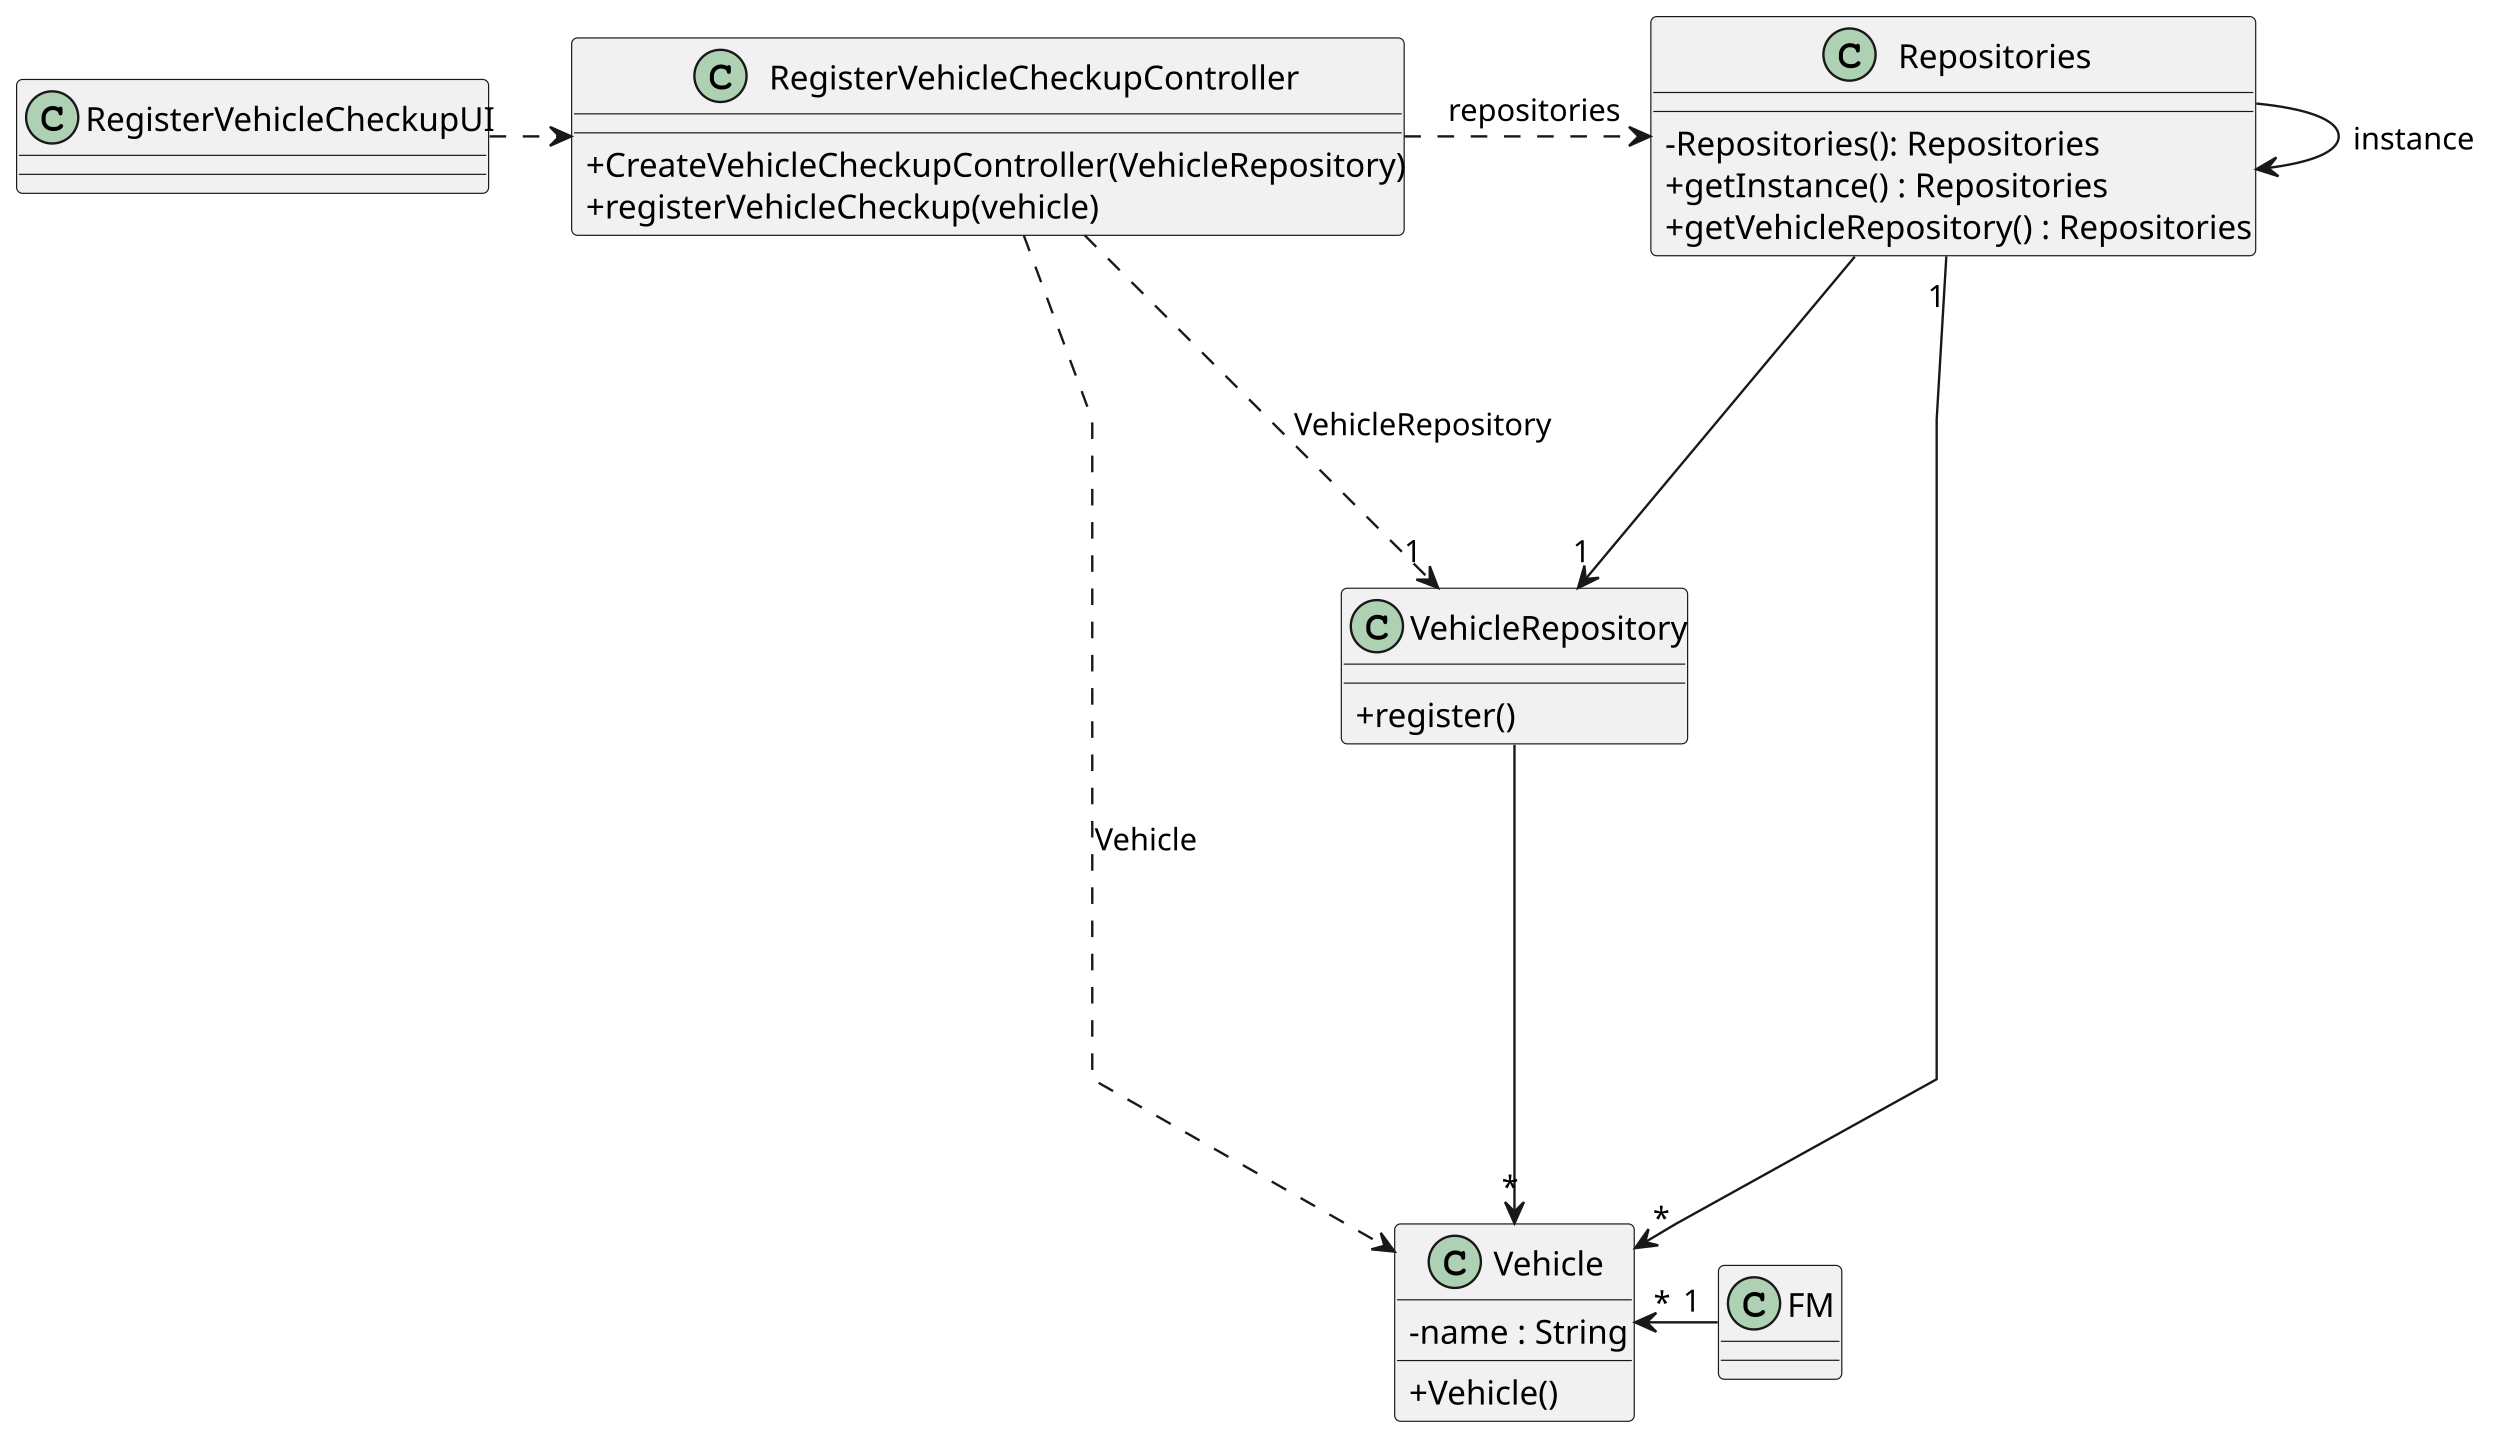
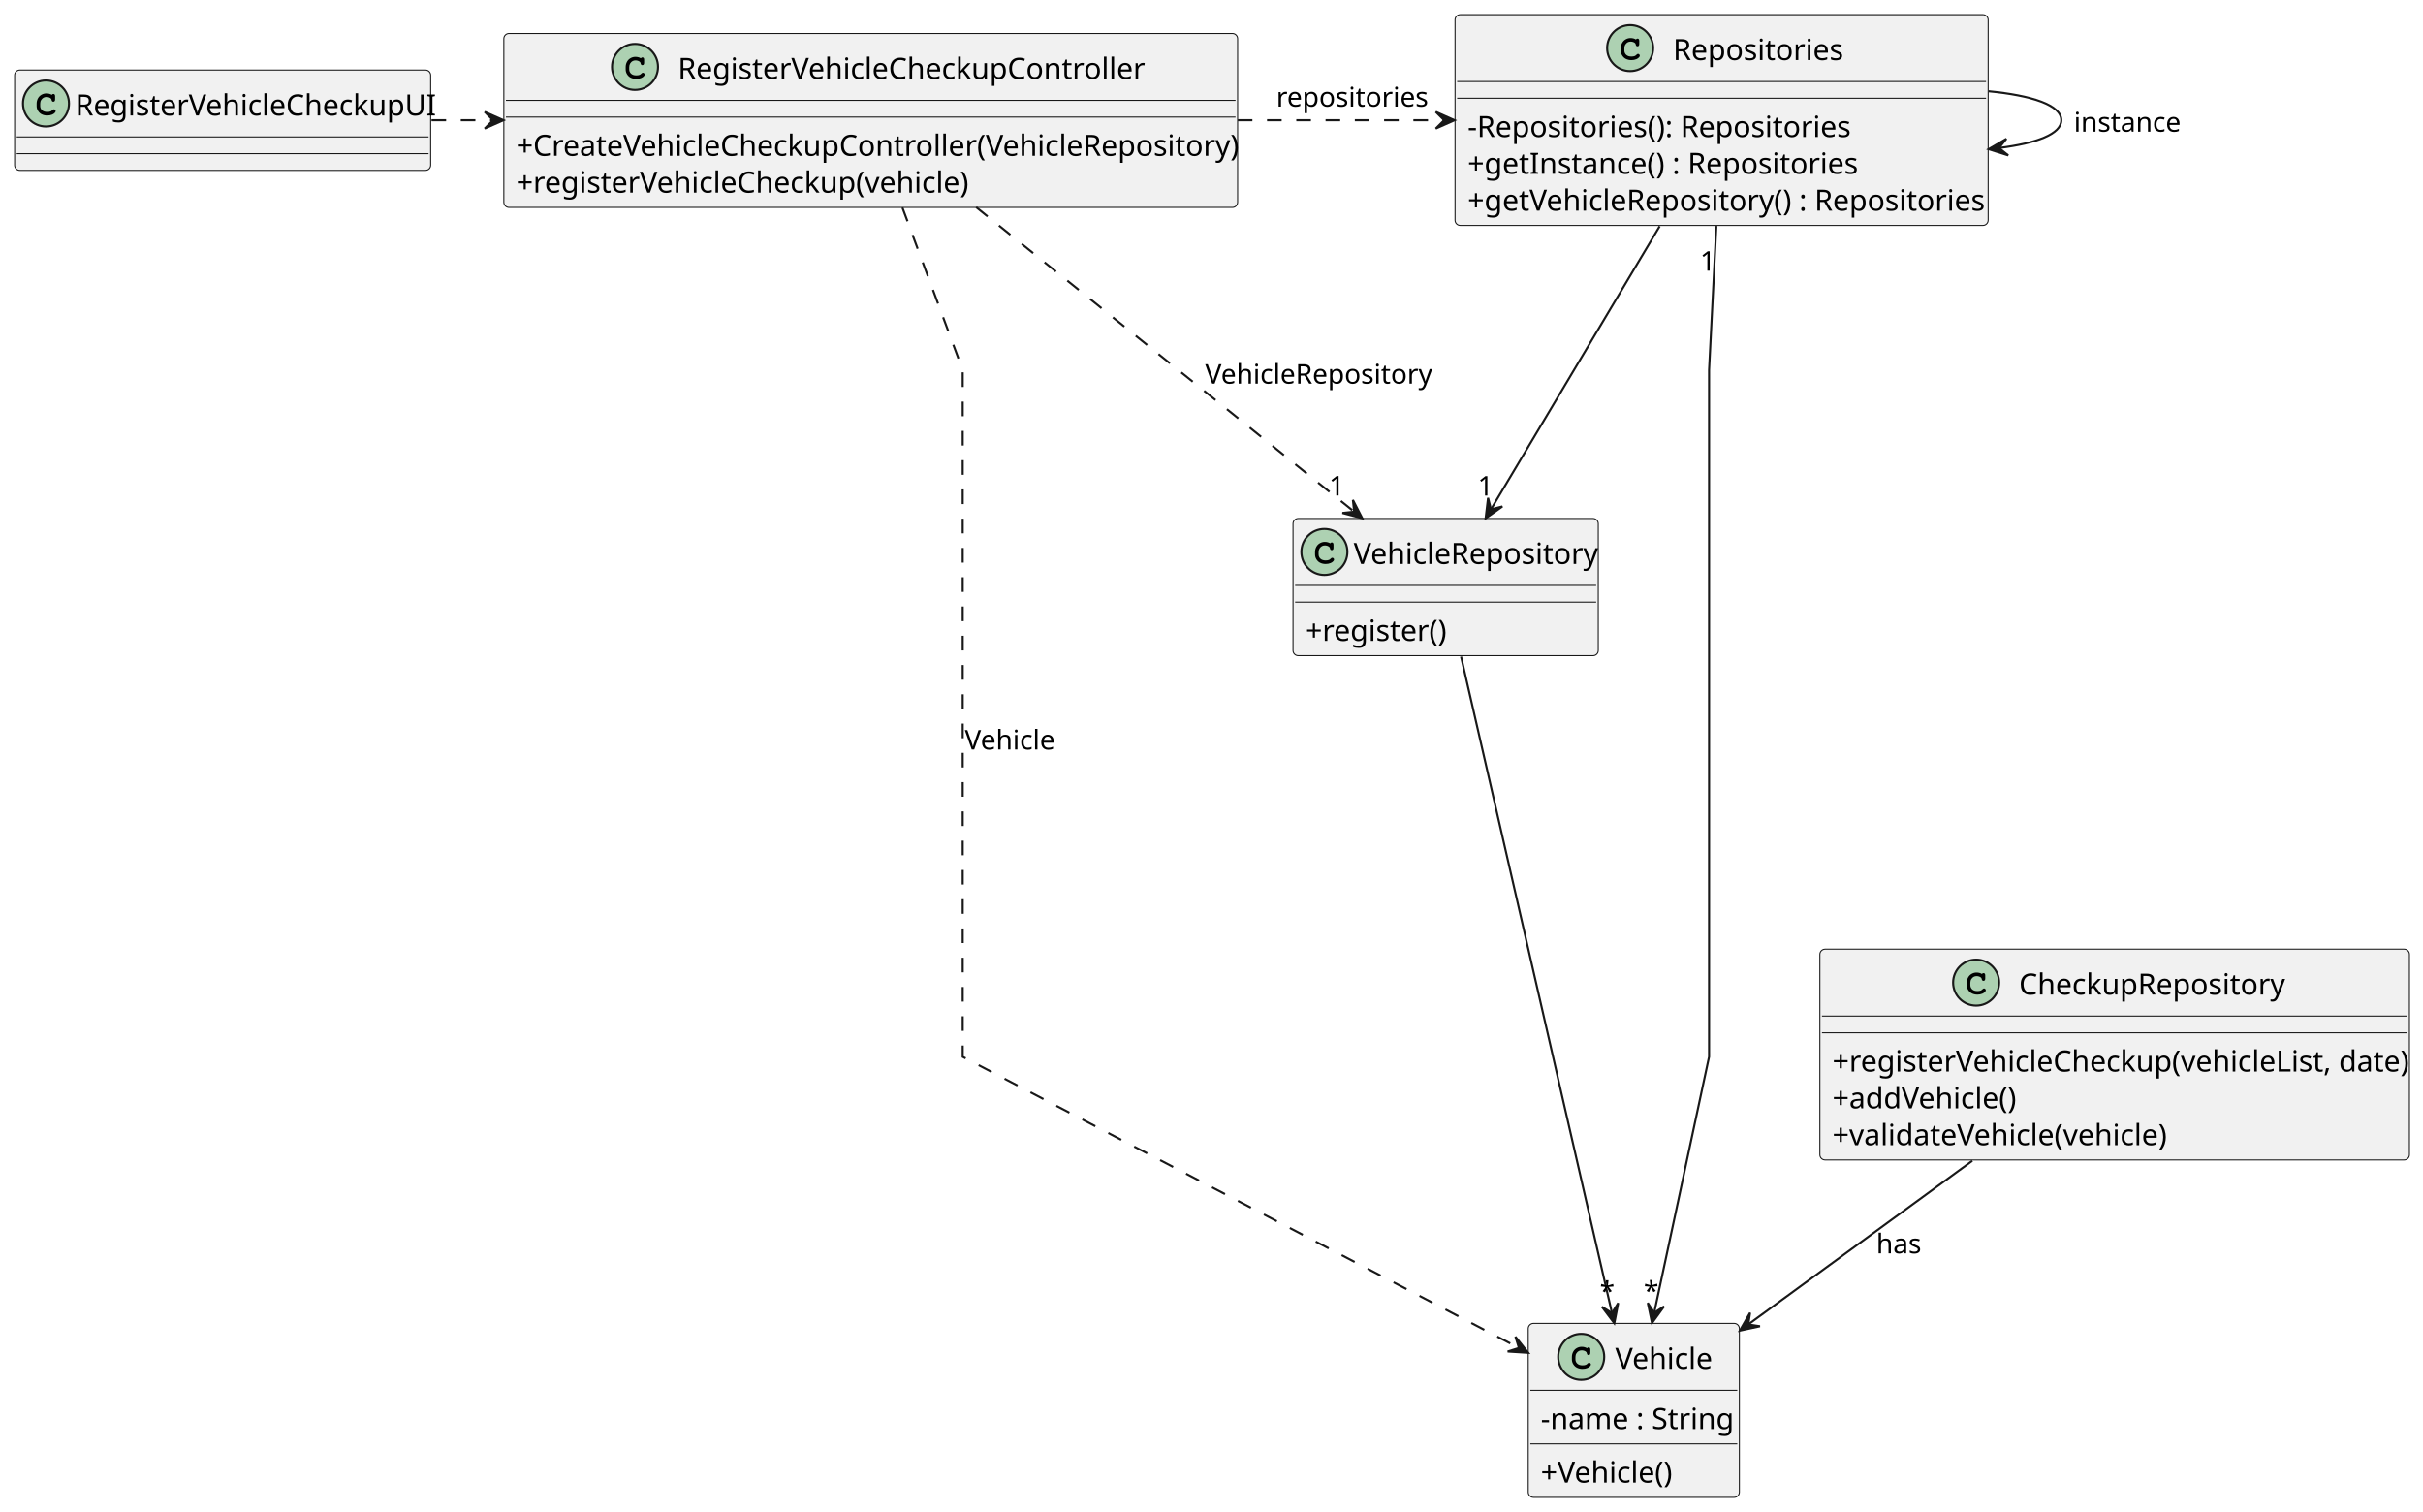
- <svg xmlns="http://www.w3.org/2000/svg" contentStyleType="text/css" height="606px" preserveAspectRatio="none" style="width:1054px;height:606px;background:#FFFFFF;" version="1.1" viewBox="0 0 1054 606" width="1054px" zoomAndPan="magnify">
+ <svg xmlns="http://www.w3.org/2000/svg" contentStyleType="text/css" height="723px" preserveAspectRatio="none" style="width:1159px;height:723px;background:#FFFFFF;" version="1.1" viewBox="0 0 1159 723" width="1159px" zoomAndPan="magnify">
  <defs />
  <g>
    <g id="elem_RegisterVehicleCheckupUI">
      <rect codeLine="11" fill="#F1F1F1" height="48" id="RegisterVehicleCheckupUI" rx="2.5" ry="2.5" style="stroke:#181818;stroke-width:0.5;" width="199" x="7" y="33.5" />
      <ellipse cx="22" cy="49.5" fill="#ADD1B2" rx="11" ry="11" style="stroke:#181818;stroke-width:1.0;" />
      <path d="M24.766,45.375 Q24.922,45.156 25.109,45.047 Q25.297,44.938 25.516,44.938 Q25.891,44.938 26.125,45.203 Q26.359,45.453 26.359,46.062 L26.359,47.516 Q26.359,48.125 26.125,48.391 Q25.891,48.656 25.516,48.656 Q25.172,48.656 24.969,48.453 Q24.766,48.266 24.656,47.75 Q24.609,47.391 24.422,47.203 Q24.094,46.828 23.484,46.609 Q22.875,46.391 22.25,46.391 Q21.484,46.391 20.844,46.719 Q20.219,47.047 19.719,47.797 Q19.234,48.547 19.234,49.578 L19.234,50.672 Q19.234,51.906 20.125,52.734 Q21.016,53.547 22.609,53.547 Q23.547,53.547 24.203,53.297 Q24.594,53.141 25.016,52.703 Q25.281,52.438 25.422,52.359 Q25.578,52.281 25.781,52.281 Q26.109,52.281 26.359,52.547 Q26.625,52.797 26.625,53.141 Q26.625,53.484 26.281,53.891 Q25.781,54.469 24.984,54.797 Q23.906,55.25 22.609,55.25 Q21.094,55.25 19.891,54.625 Q18.906,54.125 18.219,53.062 Q17.531,51.984 17.531,50.703 L17.531,49.547 Q17.531,48.219 18.141,47.078 Q18.766,45.922 19.859,45.312 Q20.953,44.688 22.188,44.688 Q22.922,44.688 23.562,44.859 Q24.219,45.016 24.766,45.375 Z " fill="#000000" />
      <text fill="#000000" font-family="sans-serif" font-size="14" lengthAdjust="spacing" textLength="167" x="36" y="55.228">RegisterVehicleCheckupUI</text>
      <line style="stroke:#181818;stroke-width:0.5;" x1="8" x2="205" y1="65.5" y2="65.5" />
      <line style="stroke:#181818;stroke-width:0.5;" x1="8" x2="205" y1="73.5" y2="73.5" />
    </g>
    <g id="elem_RegisterVehicleCheckupController">
      <rect codeLine="15" fill="#F1F1F1" height="83.219" id="RegisterVehicleCheckupController" rx="2.5" ry="2.5" style="stroke:#181818;stroke-width:0.5;" width="351" x="241" y="16" />
      <ellipse cx="303.75" cy="32" fill="#ADD1B2" rx="11" ry="11" style="stroke:#181818;stroke-width:1.0;" />
      <path d="M306.516,27.875 Q306.672,27.656 306.859,27.547 Q307.047,27.438 307.266,27.438 Q307.641,27.438 307.875,27.703 Q308.109,27.953 308.109,28.562 L308.109,30.016 Q308.109,30.625 307.875,30.891 Q307.641,31.156 307.266,31.156 Q306.922,31.156 306.719,30.953 Q306.516,30.766 306.406,30.25 Q306.359,29.891 306.172,29.703 Q305.844,29.328 305.234,29.109 Q304.625,28.891 304,28.891 Q303.234,28.891 302.594,29.219 Q301.969,29.547 301.469,30.297 Q300.984,31.047 300.984,32.078 L300.984,33.172 Q300.984,34.406 301.875,35.234 Q302.766,36.047 304.359,36.047 Q305.297,36.047 305.953,35.797 Q306.344,35.641 306.766,35.203 Q307.031,34.938 307.172,34.859 Q307.328,34.781 307.531,34.781 Q307.859,34.781 308.109,35.047 Q308.375,35.297 308.375,35.641 Q308.375,35.984 308.031,36.391 Q307.531,36.969 306.734,37.297 Q305.656,37.75 304.359,37.75 Q302.844,37.75 301.641,37.125 Q300.656,36.625 299.969,35.562 Q299.281,34.484 299.281,33.203 L299.281,32.047 Q299.281,30.719 299.891,29.578 Q300.516,28.422 301.609,27.812 Q302.703,27.188 303.938,27.188 Q304.672,27.188 305.312,27.359 Q305.969,27.516 306.516,27.875 Z " fill="#000000" />
      <text fill="#000000" font-family="sans-serif" font-size="14" lengthAdjust="spacing" textLength="217" x="324.25" y="37.728">RegisterVehicleCheckupController</text>
      <line style="stroke:#181818;stroke-width:0.5;" x1="242" x2="591" y1="48" y2="48" />
      <line style="stroke:#181818;stroke-width:0.5;" x1="242" x2="591" y1="56" y2="56" />
      <text fill="#000000" font-family="sans-serif" font-size="14" lengthAdjust="spacing" textLength="339" x="247" y="74.533">+CreateVehicleCheckupController(VehicleRepository)</text>
      <text fill="#000000" font-family="sans-serif" font-size="14" lengthAdjust="spacing" textLength="212" x="247" y="92.143">+registerVehicleCheckup(vehicle)</text>
    </g>
    <g id="elem_Repositories">
      <rect codeLine="20" fill="#F1F1F1" height="100.828" id="Repositories" rx="2.5" ry="2.5" style="stroke:#181818;stroke-width:0.5;" width="255" x="696" y="7" />
      <ellipse cx="779.75" cy="23" fill="#ADD1B2" rx="11" ry="11" style="stroke:#181818;stroke-width:1.0;" />
      <path d="M782.516,18.875 Q782.672,18.656 782.859,18.547 Q783.047,18.438 783.266,18.438 Q783.641,18.438 783.875,18.703 Q784.109,18.953 784.109,19.562 L784.109,21.016 Q784.109,21.625 783.875,21.891 Q783.641,22.156 783.266,22.156 Q782.922,22.156 782.719,21.953 Q782.516,21.766 782.406,21.25 Q782.359,20.891 782.172,20.703 Q781.844,20.328 781.234,20.109 Q780.625,19.891 780,19.891 Q779.234,19.891 778.594,20.219 Q777.969,20.547 777.469,21.297 Q776.984,22.047 776.984,23.078 L776.984,24.172 Q776.984,25.406 777.875,26.234 Q778.766,27.047 780.359,27.047 Q781.297,27.047 781.953,26.797 Q782.344,26.641 782.766,26.203 Q783.031,25.938 783.172,25.859 Q783.328,25.781 783.531,25.781 Q783.859,25.781 784.109,26.047 Q784.375,26.297 784.375,26.641 Q784.375,26.984 784.031,27.391 Q783.531,27.969 782.734,28.297 Q781.656,28.75 780.359,28.75 Q778.844,28.75 777.641,28.125 Q776.656,27.625 775.969,26.562 Q775.281,25.484 775.281,24.203 L775.281,23.047 Q775.281,21.719 775.891,20.578 Q776.516,19.422 777.609,18.812 Q778.703,18.188 779.938,18.188 Q780.672,18.188 781.312,18.359 Q781.969,18.516 782.516,18.875 Z " fill="#000000" />
      <text fill="#000000" font-family="sans-serif" font-size="14" lengthAdjust="spacing" textLength="79" x="800.25" y="28.729">Repositories</text>
      <line style="stroke:#181818;stroke-width:0.5;" x1="697" x2="950" y1="39" y2="39" />
      <line style="stroke:#181818;stroke-width:0.5;" x1="697" x2="950" y1="47" y2="47" />
      <text fill="#000000" font-family="sans-serif" font-size="14" lengthAdjust="spacing" textLength="181" x="702" y="65.533">-Repositories(): Repositories</text>
      <text fill="#000000" font-family="sans-serif" font-size="14" lengthAdjust="spacing" textLength="182" x="702" y="83.143">+getInstance() : Repositories</text>
      <text fill="#000000" font-family="sans-serif" font-size="14" lengthAdjust="spacing" textLength="243" x="702" y="100.752">+getVehicleRepository() : Repositories</text>
    </g>
    <g id="elem_VehicleRepository">
-       <rect codeLine="27" fill="#F1F1F1" height="65.609" id="VehicleRepository" rx="2.5" ry="2.5" style="stroke:#181818;stroke-width:0.5;" width="146" x="565.5" y="248" />
-       <ellipse cx="580.5" cy="264" fill="#ADD1B2" rx="11" ry="11" style="stroke:#181818;stroke-width:1.0;" />
-       <path d="M583.266,259.875 Q583.422,259.656 583.609,259.547 Q583.797,259.438 584.016,259.438 Q584.391,259.438 584.625,259.703 Q584.859,259.953 584.859,260.562 L584.859,262.016 Q584.859,262.625 584.625,262.891 Q584.391,263.156 584.016,263.156 Q583.672,263.156 583.469,262.953 Q583.266,262.766 583.156,262.25 Q583.109,261.891 582.922,261.703 Q582.594,261.328 581.984,261.109 Q581.375,260.891 580.75,260.891 Q579.984,260.891 579.344,261.219 Q578.719,261.547 578.219,262.297 Q577.734,263.047 577.734,264.078 L577.734,265.172 Q577.734,266.406 578.625,267.234 Q579.516,268.047 581.109,268.047 Q582.047,268.047 582.703,267.797 Q583.094,267.641 583.516,267.203 Q583.781,266.938 583.922,266.859 Q584.078,266.781 584.281,266.781 Q584.609,266.781 584.859,267.047 Q585.125,267.297 585.125,267.641 Q585.125,267.984 584.781,268.391 Q584.281,268.969 583.484,269.297 Q582.406,269.75 581.109,269.75 Q579.594,269.75 578.391,269.125 Q577.406,268.625 576.719,267.562 Q576.031,266.484 576.031,265.203 L576.031,264.047 Q576.031,262.719 576.641,261.578 Q577.266,260.422 578.359,259.812 Q579.453,259.188 580.688,259.188 Q581.422,259.188 582.062,259.359 Q582.719,259.516 583.266,259.875 Z " fill="#000000" />
-       <text fill="#000000" font-family="sans-serif" font-size="14" lengthAdjust="spacing" textLength="114" x="594.5" y="269.728">VehicleRepository</text>
-       <line style="stroke:#181818;stroke-width:0.5;" x1="566.5" x2="710.5" y1="280" y2="280" />
-       <line style="stroke:#181818;stroke-width:0.5;" x1="566.5" x2="710.5" y1="288" y2="288" />
-       <text fill="#000000" font-family="sans-serif" font-size="14" lengthAdjust="spacing" textLength="66" x="571.5" y="306.533">+register()</text>
+       <rect codeLine="27" fill="#F1F1F1" height="65.609" id="VehicleRepository" rx="2.5" ry="2.5" style="stroke:#181818;stroke-width:0.5;" width="146" x="618.5" y="248" />
+       <ellipse cx="633.5" cy="264" fill="#ADD1B2" rx="11" ry="11" style="stroke:#181818;stroke-width:1.0;" />
+       <path d="M636.266,259.875 Q636.422,259.656 636.609,259.547 Q636.797,259.438 637.016,259.438 Q637.391,259.438 637.625,259.703 Q637.859,259.953 637.859,260.562 L637.859,262.016 Q637.859,262.625 637.625,262.891 Q637.391,263.156 637.016,263.156 Q636.672,263.156 636.469,262.953 Q636.266,262.766 636.156,262.25 Q636.109,261.891 635.922,261.703 Q635.594,261.328 634.984,261.109 Q634.375,260.891 633.75,260.891 Q632.984,260.891 632.344,261.219 Q631.719,261.547 631.219,262.297 Q630.734,263.047 630.734,264.078 L630.734,265.172 Q630.734,266.406 631.625,267.234 Q632.516,268.047 634.109,268.047 Q635.047,268.047 635.703,267.797 Q636.094,267.641 636.516,267.203 Q636.781,266.938 636.922,266.859 Q637.078,266.781 637.281,266.781 Q637.609,266.781 637.859,267.047 Q638.125,267.297 638.125,267.641 Q638.125,267.984 637.781,268.391 Q637.281,268.969 636.484,269.297 Q635.406,269.75 634.109,269.75 Q632.594,269.75 631.391,269.125 Q630.406,268.625 629.719,267.562 Q629.031,266.484 629.031,265.203 L629.031,264.047 Q629.031,262.719 629.641,261.578 Q630.266,260.422 631.359,259.812 Q632.453,259.188 633.688,259.188 Q634.422,259.188 635.062,259.359 Q635.719,259.516 636.266,259.875 Z " fill="#000000" />
+       <text fill="#000000" font-family="sans-serif" font-size="14" lengthAdjust="spacing" textLength="114" x="647.5" y="269.728">VehicleRepository</text>
+       <line style="stroke:#181818;stroke-width:0.5;" x1="619.5" x2="763.5" y1="280" y2="280" />
+       <line style="stroke:#181818;stroke-width:0.5;" x1="619.5" x2="763.5" y1="288" y2="288" />
+       <text fill="#000000" font-family="sans-serif" font-size="14" lengthAdjust="spacing" textLength="66" x="624.5" y="306.533">+register()</text>
+     </g>
+     <g id="elem_CheckupRepository">
+       <rect codeLine="31" fill="#F1F1F1" height="100.828" id="CheckupRepository" rx="2.5" ry="2.5" style="stroke:#181818;stroke-width:0.5;" width="282" x="870.5" y="454" />
+       <ellipse cx="945.25" cy="470" fill="#ADD1B2" rx="11" ry="11" style="stroke:#181818;stroke-width:1.0;" />
+       <path d="M948.016,465.875 Q948.172,465.656 948.359,465.547 Q948.547,465.438 948.766,465.438 Q949.141,465.438 949.375,465.703 Q949.609,465.953 949.609,466.562 L949.609,468.016 Q949.609,468.625 949.375,468.891 Q949.141,469.156 948.766,469.156 Q948.422,469.156 948.219,468.953 Q948.016,468.766 947.906,468.25 Q947.859,467.891 947.672,467.703 Q947.344,467.328 946.734,467.109 Q946.125,466.891 945.5,466.891 Q944.734,466.891 944.094,467.219 Q943.469,467.547 942.969,468.297 Q942.484,469.047 942.484,470.078 L942.484,471.172 Q942.484,472.406 943.375,473.234 Q944.266,474.047 945.859,474.047 Q946.797,474.047 947.453,473.797 Q947.844,473.641 948.266,473.203 Q948.531,472.938 948.672,472.859 Q948.828,472.781 949.031,472.781 Q949.359,472.781 949.609,473.047 Q949.875,473.297 949.875,473.641 Q949.875,473.984 949.531,474.391 Q949.031,474.969 948.234,475.297 Q947.156,475.75 945.859,475.75 Q944.344,475.75 943.141,475.125 Q942.156,474.625 941.469,473.562 Q940.781,472.484 940.781,471.203 L940.781,470.047 Q940.781,468.719 941.391,467.578 Q942.016,466.422 943.109,465.812 Q944.203,465.188 945.438,465.188 Q946.172,465.188 946.812,465.359 Q947.469,465.516 948.016,465.875 Z " fill="#000000" />
+       <text fill="#000000" font-family="sans-serif" font-size="14" lengthAdjust="spacing" textLength="124" x="965.75" y="475.728">CheckupRepository</text>
+       <line style="stroke:#181818;stroke-width:0.5;" x1="871.5" x2="1151.5" y1="486" y2="486" />
+       <line style="stroke:#181818;stroke-width:0.5;" x1="871.5" x2="1151.5" y1="494" y2="494" />
+       <text fill="#000000" font-family="sans-serif" font-size="14" lengthAdjust="spacing" textLength="270" x="876.5" y="512.533">+registerVehicleCheckup(vehicleList, date)</text>
+       <text fill="#000000" font-family="sans-serif" font-size="14" lengthAdjust="spacing" textLength="88" x="876.5" y="530.143">+addVehicle()</text>
+       <text fill="#000000" font-family="sans-serif" font-size="14" lengthAdjust="spacing" textLength="157" x="876.5" y="547.752">+validateVehicle(vehicle)</text>
    </g>
    <g id="elem_Vehicle">
-       <rect codeLine="31" fill="#F1F1F1" height="83.219" id="Vehicle" rx="2.5" ry="2.5" style="stroke:#181818;stroke-width:0.5;" width="101" x="588" y="516" />
-       <ellipse cx="613.35" cy="532" fill="#ADD1B2" rx="11" ry="11" style="stroke:#181818;stroke-width:1.0;" />
-       <path d="M616.116,527.875 Q616.272,527.656 616.459,527.547 Q616.647,527.438 616.866,527.438 Q617.241,527.438 617.475,527.703 Q617.709,527.953 617.709,528.562 L617.709,530.016 Q617.709,530.625 617.475,530.891 Q617.241,531.156 616.866,531.156 Q616.522,531.156 616.319,530.953 Q616.116,530.766 616.006,530.25 Q615.959,529.891 615.772,529.703 Q615.444,529.328 614.834,529.109 Q614.225,528.891 613.6,528.891 Q612.834,528.891 612.194,529.219 Q611.569,529.547 611.069,530.297 Q610.584,531.047 610.584,532.078 L610.584,533.172 Q610.584,534.406 611.475,535.234 Q612.366,536.047 613.959,536.047 Q614.897,536.047 615.553,535.797 Q615.944,535.641 616.366,535.203 Q616.631,534.938 616.772,534.859 Q616.928,534.781 617.131,534.781 Q617.459,534.781 617.709,535.047 Q617.975,535.297 617.975,535.641 Q617.975,535.984 617.631,536.391 Q617.131,536.969 616.334,537.297 Q615.256,537.75 613.959,537.75 Q612.444,537.75 611.241,537.125 Q610.256,536.625 609.569,535.562 Q608.881,534.484 608.881,533.203 L608.881,532.047 Q608.881,530.719 609.491,529.578 Q610.116,528.422 611.209,527.812 Q612.303,527.188 613.538,527.188 Q614.272,527.188 614.913,527.359 Q615.569,527.516 616.116,527.875 Z " fill="#000000" />
-       <text fill="#000000" font-family="sans-serif" font-size="14" lengthAdjust="spacing" textLength="46" x="629.65" y="537.729">Vehicle</text>
-       <line style="stroke:#181818;stroke-width:0.5;" x1="589" x2="688" y1="548" y2="548" />
-       <text fill="#000000" font-family="sans-serif" font-size="14" lengthAdjust="spacing" textLength="89" x="594" y="566.533">-name : String</text>
-       <line style="stroke:#181818;stroke-width:0.5;" x1="589" x2="688" y1="573.609" y2="573.609" />
-       <text fill="#000000" font-family="sans-serif" font-size="14" lengthAdjust="spacing" textLength="64" x="594" y="592.143">+Vehicle()</text>
-     </g>
-     <g id="elem_FM">
-       <rect codeLine="36" fill="#F1F1F1" height="48" id="FM" rx="2.5" ry="2.5" style="stroke:#181818;stroke-width:0.5;" width="52" x="724.5" y="533.5" />
-       <ellipse cx="739.5" cy="549.5" fill="#ADD1B2" rx="11" ry="11" style="stroke:#181818;stroke-width:1.0;" />
-       <path d="M742.266,545.375 Q742.422,545.156 742.609,545.047 Q742.797,544.938 743.016,544.938 Q743.391,544.938 743.625,545.203 Q743.859,545.453 743.859,546.062 L743.859,547.516 Q743.859,548.125 743.625,548.391 Q743.391,548.656 743.016,548.656 Q742.672,548.656 742.469,548.453 Q742.266,548.266 742.156,547.75 Q742.109,547.391 741.922,547.203 Q741.594,546.828 740.984,546.609 Q740.375,546.391 739.75,546.391 Q738.984,546.391 738.344,546.719 Q737.719,547.047 737.219,547.797 Q736.734,548.547 736.734,549.578 L736.734,550.672 Q736.734,551.906 737.625,552.734 Q738.516,553.547 740.109,553.547 Q741.047,553.547 741.703,553.297 Q742.094,553.141 742.516,552.703 Q742.781,552.438 742.922,552.359 Q743.078,552.281 743.281,552.281 Q743.609,552.281 743.859,552.547 Q744.125,552.797 744.125,553.141 Q744.125,553.484 743.781,553.891 Q743.281,554.469 742.484,554.797 Q741.406,555.25 740.109,555.25 Q738.594,555.25 737.391,554.625 Q736.406,554.125 735.719,553.062 Q735.031,551.984 735.031,550.703 L735.031,549.547 Q735.031,548.219 735.641,547.078 Q736.266,545.922 737.359,545.312 Q738.453,544.688 739.688,544.688 Q740.422,544.688 741.062,544.859 Q741.719,545.016 742.266,545.375 Z " fill="#000000" />
-       <text fill="#000000" font-family="sans-serif" font-size="14" lengthAdjust="spacing" textLength="20" x="753.5" y="555.229">FM</text>
-       <line style="stroke:#181818;stroke-width:0.5;" x1="725.5" x2="775.5" y1="565.5" y2="565.5" />
-       <line style="stroke:#181818;stroke-width:0.5;" x1="725.5" x2="775.5" y1="573.5" y2="573.5" />
+       <rect codeLine="37" fill="#F1F1F1" height="83.219" id="Vehicle" rx="2.5" ry="2.5" style="stroke:#181818;stroke-width:0.5;" width="101" x="731" y="633" />
+       <ellipse cx="756.35" cy="649" fill="#ADD1B2" rx="11" ry="11" style="stroke:#181818;stroke-width:1.0;" />
+       <path d="M759.116,644.875 Q759.272,644.656 759.459,644.547 Q759.647,644.438 759.866,644.438 Q760.241,644.438 760.475,644.703 Q760.709,644.953 760.709,645.562 L760.709,647.016 Q760.709,647.625 760.475,647.891 Q760.241,648.156 759.866,648.156 Q759.522,648.156 759.319,647.953 Q759.116,647.766 759.006,647.25 Q758.959,646.891 758.772,646.703 Q758.444,646.328 757.834,646.109 Q757.225,645.891 756.6,645.891 Q755.834,645.891 755.194,646.219 Q754.569,646.547 754.069,647.297 Q753.584,648.047 753.584,649.078 L753.584,650.172 Q753.584,651.406 754.475,652.234 Q755.366,653.047 756.959,653.047 Q757.897,653.047 758.553,652.797 Q758.944,652.641 759.366,652.203 Q759.631,651.938 759.772,651.859 Q759.928,651.781 760.131,651.781 Q760.459,651.781 760.709,652.047 Q760.975,652.297 760.975,652.641 Q760.975,652.984 760.631,653.391 Q760.131,653.969 759.334,654.297 Q758.256,654.75 756.959,654.75 Q755.444,654.75 754.241,654.125 Q753.256,653.625 752.569,652.562 Q751.881,651.484 751.881,650.203 L751.881,649.047 Q751.881,647.719 752.491,646.578 Q753.116,645.422 754.209,644.812 Q755.303,644.188 756.538,644.188 Q757.272,644.188 757.913,644.359 Q758.569,644.516 759.116,644.875 Z " fill="#000000" />
+       <text fill="#000000" font-family="sans-serif" font-size="14" lengthAdjust="spacing" textLength="46" x="772.65" y="654.729">Vehicle</text>
+       <line style="stroke:#181818;stroke-width:0.5;" x1="732" x2="831" y1="665" y2="665" />
+       <text fill="#000000" font-family="sans-serif" font-size="14" lengthAdjust="spacing" textLength="89" x="737" y="683.533">-name : String</text>
+       <line style="stroke:#181818;stroke-width:0.5;" x1="732" x2="831" y1="690.609" y2="690.609" />
+       <text fill="#000000" font-family="sans-serif" font-size="14" lengthAdjust="spacing" textLength="64" x="737" y="709.143">+Vehicle()</text>
    </g>
    <g id="link_RegisterVehicleCheckupUI_RegisterVehicleCheckupController">
-       <path codeLine="39" d="M206.4,57.5 C208.6,57.5 209.83,57.5 209.83,57.5 C209.83,57.5 220.84,57.5 235.67,57.5 " fill="none" id="RegisterVehicleCheckupUI-to-RegisterVehicleCheckupController" style="stroke:#181818;stroke-width:1.0;stroke-dasharray:7.0,7.0;" />
+       <path codeLine="44" d="M206.4,57.5 C208.6,57.5 209.83,57.5 209.83,57.5 C209.83,57.5 220.84,57.5 235.67,57.5 " fill="none" id="RegisterVehicleCheckupUI-to-RegisterVehicleCheckupController" style="stroke:#181818;stroke-width:1.0;stroke-dasharray:7.0,7.0;" />
      <polygon fill="#181818" points="240.84,57.5,231.84,53.5,235.84,57.5,231.84,61.5,240.84,57.5" style="stroke:#181818;stroke-width:1.0;" />
    </g>
    <g id="link_RegisterVehicleCheckupController_Repositories">
-       <path codeLine="40" d="M592.06,57.5 C625.14,57.5 659.23,57.5 690.73,57.5 " fill="none" id="RegisterVehicleCheckupController-to-Repositories" style="stroke:#181818;stroke-width:1.0;stroke-dasharray:7.0,7.0;" />
+       <path codeLine="45" d="M592.06,57.5 C625.14,57.5 659.23,57.5 690.73,57.5 " fill="none" id="RegisterVehicleCheckupController-to-Repositories" style="stroke:#181818;stroke-width:1.0;stroke-dasharray:7.0,7.0;" />
      <polygon fill="#181818" points="695.77,57.5,686.77,53.5,690.77,57.5,686.77,61.5,695.77,57.5" style="stroke:#181818;stroke-width:1.0;" />
      <text fill="#000000" font-family="sans-serif" font-size="13" lengthAdjust="spacing" textLength="67" x="610.5" y="50.995">repositories</text>
    </g>
    <g id="link_Repositories_VehicleRepository">
-       <path codeLine="41" d="M781.98,108.21 C747.55,149.44 699.41,207.07 668.59,243.97 " fill="none" id="Repositories-to-VehicleRepository" style="stroke:#181818;stroke-width:1.0;" />
-       <polygon fill="#181818" points="665.29,247.92,674.133,243.583,668.498,244.085,667.996,238.45,665.29,247.92" style="stroke:#181818;stroke-width:1.0;" />
-       <text fill="#000000" font-family="sans-serif" font-size="13" lengthAdjust="spacing" textLength="7" x="663.094" y="237.019">1</text>
+       <path codeLine="46" d="M793.88,108.21 C769.41,149.27 735.24,206.61 713.24,243.52 " fill="none" id="Repositories-to-VehicleRepository" style="stroke:#181818;stroke-width:1.0;" />
+       <polygon fill="#181818" points="710.62,247.92,718.658,242.229,713.176,243.623,711.782,238.14,710.62,247.92" style="stroke:#181818;stroke-width:1.0;" />
+       <text fill="#000000" font-family="sans-serif" font-size="13" lengthAdjust="spacing" textLength="7" x="706.842" y="237.019">1</text>
    </g>
    <g id="link_Repositories_Repositories">
-       <path codeLine="42" d="M951.23,43.65 C971.86,45.66 986,50.27 986,57.5 C986,64.11 974.18,68.53 956.4,70.77 " fill="none" id="Repositories-to-Repositories" style="stroke:#181818;stroke-width:1.0;" />
+       <path codeLine="47" d="M951.23,43.65 C971.86,45.66 986,50.27 986,57.5 C986,64.11 974.18,68.53 956.4,70.77 " fill="none" id="Repositories-to-Repositories" style="stroke:#181818;stroke-width:1.0;" />
      <polygon fill="#181818" points="951.23,71.35,960.62,74.323,956.199,70.793,959.729,66.373,951.23,71.35" style="stroke:#181818;stroke-width:1.0;" />
      <text fill="#000000" font-family="sans-serif" font-size="13" lengthAdjust="spacing" textLength="49" x="992" y="62.995">instance</text>
    </g>
    <g id="link_Repositories_Vehicle">
-       <path codeLine="43" d="M820.57,108.07 C818.65,140.54 816.5,177 816.5,177 C816.5,177 816.5,177 816.5,455 C816.5,455 706.5,516 706.5,516 C706.5,516 701.29,519.1 693.75,523.59 " fill="none" id="Repositories-to-Vehicle" style="stroke:#181818;stroke-width:1.0;" />
-       <polygon fill="#181818" points="689.34,526.22,699.118,525.043,693.634,523.658,695.019,518.173,689.34,526.22" style="stroke:#181818;stroke-width:1.0;" />
-       <text fill="#000000" font-family="sans-serif" font-size="13" lengthAdjust="spacing" textLength="7" x="812.706" y="129.471">1</text>
-       <text fill="#000000" font-family="sans-serif" font-size="13" lengthAdjust="spacing" textLength="5" x="696.841" y="518.201">*</text>
+       <path codeLine="48" d="M820.99,108.07 C819.35,140.54 817.5,177 817.5,177 C817.5,177 817.5,177 817.5,505.5 C817.5,505.5 801.95,578.04 791.29,627.79 " fill="none" id="Repositories-to-Vehicle" style="stroke:#181818;stroke-width:1.0;" />
+       <polygon fill="#181818" points="790.21,632.83,796.001,624.863,791.254,627.94,788.177,623.193,790.21,632.83" style="stroke:#181818;stroke-width:1.0;" />
+       <text fill="#000000" font-family="sans-serif" font-size="13" lengthAdjust="spacing" textLength="7" x="813.182" y="129.471">1</text>
+       <text fill="#000000" font-family="sans-serif" font-size="13" lengthAdjust="spacing" textLength="5" x="786.239" y="622.11">*</text>
    </g>
    <g id="link_VehicleRepository_Vehicle">
-       <path codeLine="45" d="M638.5,314.03 C638.5,362.53 638.5,454.84 638.5,510.51 " fill="none" id="VehicleRepository-to-Vehicle" style="stroke:#181818;stroke-width:1.0;" />
-       <polygon fill="#181818" points="638.5,515.78,642.5,506.78,638.5,510.78,634.5,506.78,638.5,515.78" style="stroke:#181818;stroke-width:1.0;" />
-       <text fill="#000000" font-family="sans-serif" font-size="13" lengthAdjust="spacing" textLength="5" x="633.086" y="505.051">*</text>
-     </g>
-     <g id="link_Vehicle_FM">
-       <path codeLine="46" d="M694.45,557.5 C703.8,557.5 713.17,557.5 713.17,557.5 C713.17,557.5 717.99,557.5 724.17,557.5 " fill="none" id="Vehicle-backto-FM" style="stroke:#181818;stroke-width:1.0;" />
-       <polygon fill="#181818" points="689.31,557.5,698.31,561.5,694.31,557.5,698.31,553.5,689.31,557.5" style="stroke:#181818;stroke-width:1.0;" />
-       <text fill="#000000" font-family="sans-serif" font-size="13" lengthAdjust="spacing" textLength="5" x="697.14" y="553.83">*</text>
-       <text fill="#000000" font-family="sans-serif" font-size="13" lengthAdjust="spacing" textLength="7" x="709.526" y="552.99">1</text>
+       <path codeLine="50" d="M698.87,314.04 C714.8,383.37 752.54,547.54 770.99,627.77 " fill="none" id="VehicleRepository-to-Vehicle" style="stroke:#181818;stroke-width:1.0;" />
+       <polygon fill="#181818" points="772.17,632.93,774.035,623.259,771.042,628.059,766.242,625.065,772.17,632.93" style="stroke:#181818;stroke-width:1.0;" />
+       <text fill="#000000" font-family="sans-serif" font-size="13" lengthAdjust="spacing" textLength="5" x="765.211" y="622.226">*</text>
    </g>
    <g id="link_RegisterVehicleCheckupController_Vehicle">
-       <path codeLine="47" d="M431.64,99.28 C444.37,133.56 460.5,177 460.5,177 C460.5,177 460.5,177 460.5,455 C460.5,455 531.31,495.38 583.6,525.2 " fill="none" id="RegisterVehicleCheckupController-to-Vehicle" style="stroke:#181818;stroke-width:1.0;stroke-dasharray:7.0,7.0;" />
-       <polygon fill="#181818" points="587.97,527.69,582.126,519.762,583.624,525.217,578.169,526.715,587.97,527.69" style="stroke:#181818;stroke-width:1.0;" />
+       <path codeLine="51" d="M431.64,99.28 C444.37,133.56 460.5,177 460.5,177 C460.5,177 460.5,177 460.5,505.5 C460.5,505.5 634.66,596.65 726.42,644.67 " fill="none" id="RegisterVehicleCheckupController-to-Vehicle" style="stroke:#181818;stroke-width:1.0;stroke-dasharray:7.0,7.0;" />
+       <polygon fill="#181818" points="730.99,647.07,724.866,639.356,726.559,644.754,721.161,646.447,730.99,647.07" style="stroke:#181818;stroke-width:1.0;" />
      <text fill="#000000" font-family="sans-serif" font-size="13" lengthAdjust="spacing" textLength="43" x="461.5" y="358.495">Vehicle</text>
    </g>
    <g id="link_RegisterVehicleCheckupController_VehicleRepository">
-       <path codeLine="48" d="M457.22,99.13 C498.81,140.63 562.77,204.44 602.55,244.13 " fill="none" id="RegisterVehicleCheckupController-to-VehicleRepository" style="stroke:#181818;stroke-width:1.0;stroke-dasharray:7.0,7.0;" />
-       <polygon fill="#181818" points="606.32,247.89,602.784,238.698,602.784,244.355,597.128,244.355,606.32,247.89" style="stroke:#181818;stroke-width:1.0;" />
-       <text fill="#000000" font-family="sans-serif" font-size="13" lengthAdjust="spacing" textLength="105" x="545.5" y="183.495">VehicleRepository</text>
-       <text fill="#000000" font-family="sans-serif" font-size="13" lengthAdjust="spacing" textLength="7" x="591.961" y="236.983">1</text>
+       <path codeLine="52" d="M466.94,99.13 C518.67,140.79 598.33,204.96 647.56,244.61 " fill="none" id="RegisterVehicleCheckupController-to-VehicleRepository" style="stroke:#181818;stroke-width:1.0;stroke-dasharray:7.0,7.0;" />
+       <polygon fill="#181818" points="651.64,247.89,647.142,239.128,647.747,244.753,642.122,245.357,651.64,247.89" style="stroke:#181818;stroke-width:1.0;" />
+       <text fill="#000000" font-family="sans-serif" font-size="13" lengthAdjust="spacing" textLength="105" x="576.5" y="183.495">VehicleRepository</text>
+       <text fill="#000000" font-family="sans-serif" font-size="13" lengthAdjust="spacing" textLength="7" x="635.697" y="236.983">1</text>
+     </g>
+     <g id="link_CheckupRepository_Vehicle">
+       <path codeLine="53" d="M943.43,555.22 C909.32,580.13 868.58,609.9 836.49,633.33 " fill="none" id="CheckupRepository-to-Vehicle" style="stroke:#181818;stroke-width:1.0;" />
+       <polygon fill="#181818" points="832.22,636.45,841.847,634.371,836.258,633.501,837.128,627.911,832.22,636.45" style="stroke:#181818;stroke-width:1.0;" />
+       <text fill="#000000" font-family="sans-serif" font-size="13" lengthAdjust="spacing" textLength="21" x="897.5" y="599.495">has</text>
    </g>
  </g>
</svg>
